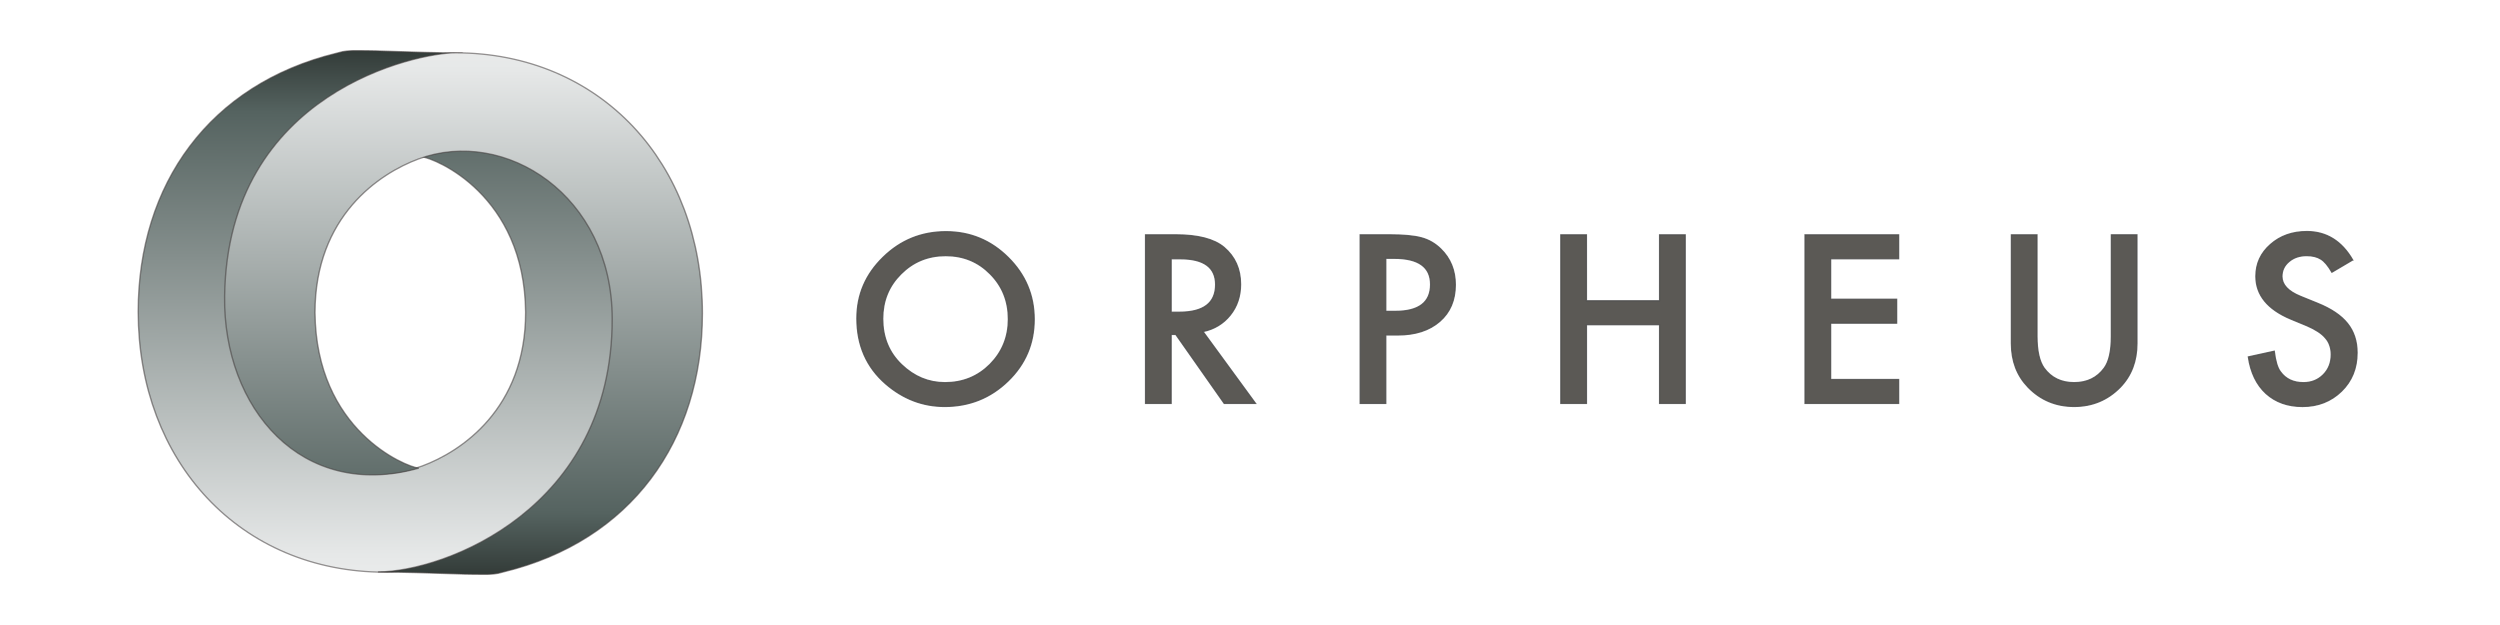
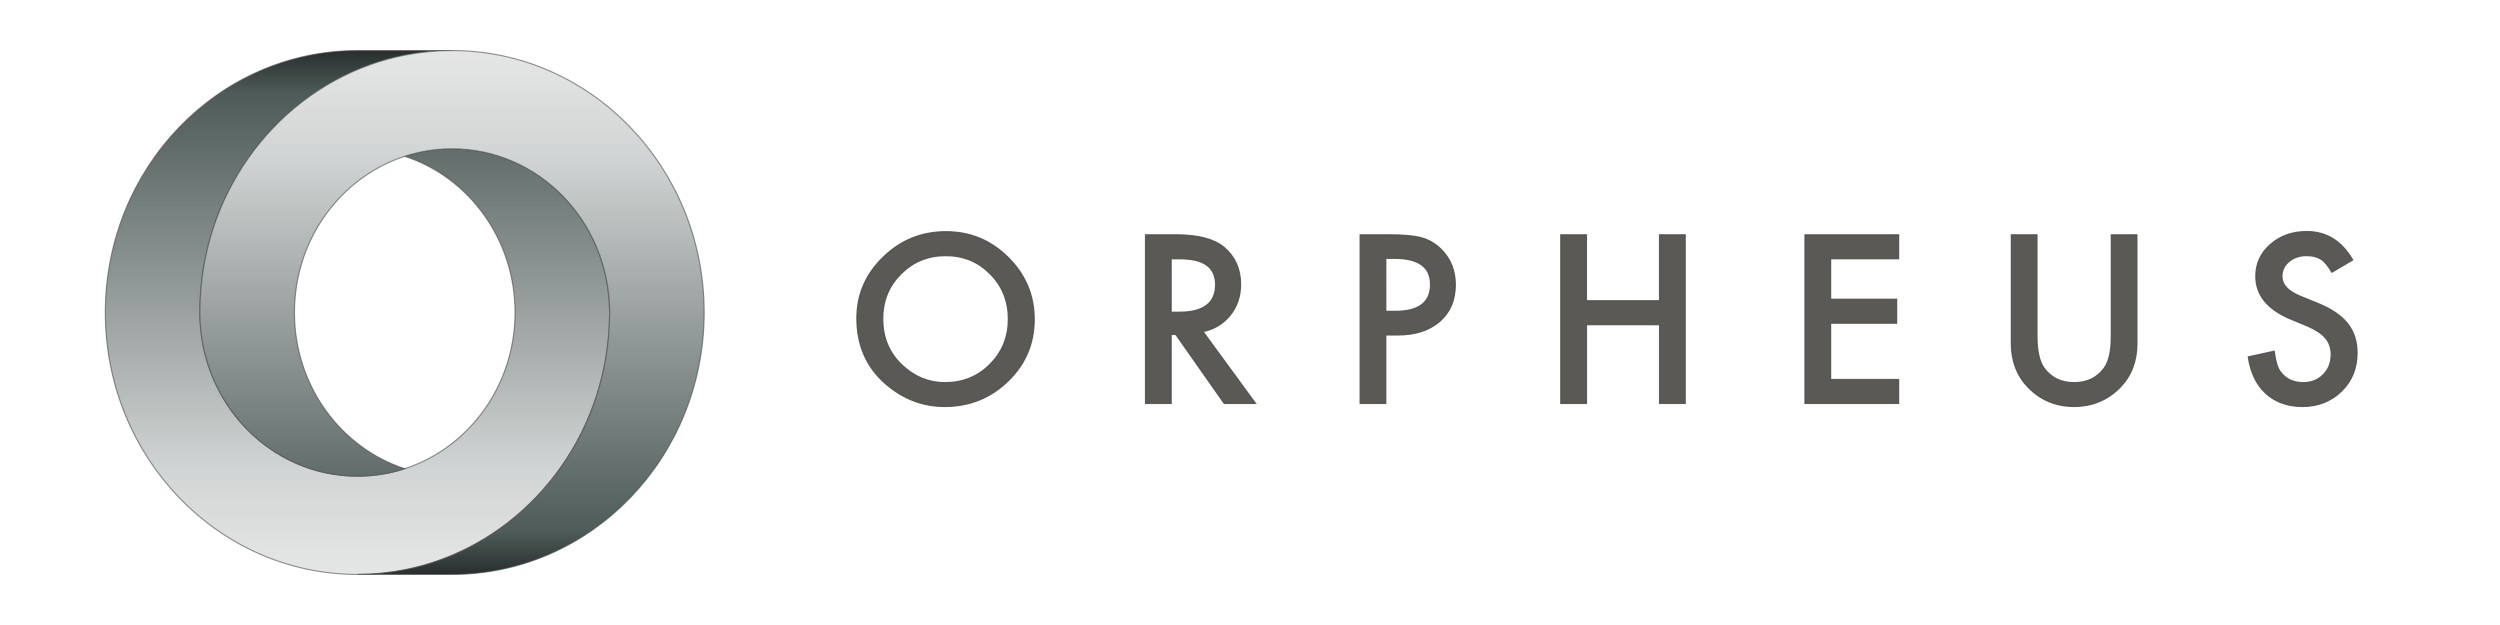
- <svg xmlns="http://www.w3.org/2000/svg" xmlns:xlink="http://www.w3.org/1999/xlink" width="200" height="50">
+ <svg xmlns="http://www.w3.org/2000/svg" xmlns:xlink="http://www.w3.org/1999/xlink" width="200" height="50" viewBox="0 0 200 50" version="2026.01">
  <defs>
-     <linearGradient id="A" x1="81.575" y1="195.583" x2="81.785" y2="-1.725" gradientUnits="userSpaceOnUse">
-       <stop offset="0" stop-color="#fdfdfd" />
-       <stop offset=".207" stop-color="#e6e8e8" />
-       <stop offset=".896" stop-color="#556360" />
-       <stop stop-color="#303835" offset="1" />
+     <linearGradient xlink:href="#d" id="e" x1="30" x2="30" y1="52" y2="8" gradientTransform="matrix(1.01457 0 0 .99784 3.563 -5.283)" gradientUnits="userSpaceOnUse" />
+     <linearGradient id="d" gradientUnits="userSpaceOnUse" spreadMethod="pad">
+       <stop offset="0" style="stop-color:#e8e8e8;stop-opacity:1" />
+       <stop offset=".21" style="stop-color:#d2d5d5;stop-opacity:1" />
+       <stop offset=".9" style="stop-color:#4e5b58;stop-opacity:1" />
+       <stop offset="1" style="stop-color:#1c2120;stop-opacity:1" />
    </linearGradient>
+     <linearGradient xlink:href="#d" id="f" x1="30" x2="30" y1="52" y2="8" gradientTransform="matrix(-1.01457 0 0 -.99784 64.437 54.588)" gradientUnits="userSpaceOnUse" />
  </defs>
-   <path d="M68.552 25.467q0-2.845 2.101-4.888 2.092-2.043 5.024-2.043 2.902 0 4.976 2.059 2.082 2.062 2.082 4.95 0 2.91-2.092 4.936-2.101 2.035-5.07 2.035-2.628 0-4.72-1.807-2.302-2.002-2.302-5.241zm2.065.029q0 2.235 1.511 3.677 1.504 1.442 3.472 1.442 2.135 0 3.603-1.466 1.468-1.487 1.468-3.619 0-2.156-1.451-3.614-1.441-1.466-3.566-1.466-2.118 0-3.579 1.466-1.458 1.449-1.458 3.58zm25.623 1.028l4.202 5.748H97.937L94.061 26.753h-.37v5.52H91.643v-13.486h2.401q2.689 0 3.883 1.004 1.318 1.12 1.318 2.953 0 1.432-.825 2.463-.827 1.031-2.181 1.319zm-2.548-1.545h.653q2.906 0 2.906-2.211 0-2.067-2.829-2.067h-.73zm17.17 1.817v5.479h-2.048v-13.488h2.321q1.705 0 2.575.238.878.235 1.547.889 1.168 1.137 1.168 2.867 0 1.85-1.248 2.932-1.25 1.084-3.366 1.084zm0-1.886h.764q2.822 0 2.822-2.156 0-2.091-2.909-2.091h-.677zm16.053-.846h5.851v-5.277h2.05v13.486H132.767v-6.296h-5.851v6.296h-2.05v-13.486h2.048zm24.975-3.364h-5.44v3.242h5.281v1.913h-5.281v4.506h5.44v1.913h-7.488v-13.486h7.488zm11.069-1.913v8.122q0 1.74.571 2.542.854 1.163 2.399 1.163 1.557 0 2.408-1.163.573-.776.573-2.54v-8.125h2.046v8.68q0 2.131-1.335 3.511-1.504 1.538-3.692 1.538-2.188 0-3.68-1.538-1.337-1.379-1.337-3.508v-8.682zm25.255 2.009l-1.661.98q-.467-.805-.887-1.05-.44-.279-1.136-.279-.851 0-1.414.481-.561.471-.561 1.187 0 .988 1.475 1.591l1.354.55q1.654.663 2.418 1.624.764.952.764 2.341 0 1.86-1.248 3.076-1.257 1.221-3.119 1.221-1.768 0-2.918-1.038-1.134-1.041-1.414-2.927l2.072-.454q.143 1.187.493 1.641.633.875 1.845.875.957 0 1.591-.639.633-.637.633-1.615 0-.394-.114-.716-.106-.332-.343-.601-.23-.281-.597-.517-.37-.245-.88-.464l-1.308-.541q-2.788-1.17-2.788-3.424 0-1.519 1.17-2.542 1.168-1.031 2.909-1.031 2.345 0 3.666 2.271z" stroke-opacity=".84" fill="#5b5955" stroke="#4d4d4d" stroke-width=".103" />
-   <g transform="matrix(.282978 0 0 .260501 6.663342 4.094816)" stroke-width=".406">
-     <path d="M95.705 32.442C128.883 22.316 151.03 50.89 150.603 85.23 149.818 148.273 95.728 160 85.364 160c-40.892 0-69.836-33.796-69.836-80.036 0-39.185 20.232-69.824 56.049-79.333l1.715-.481c.543-.138 1.784-.283 2.642-.298l.872-.011c8.916-.036 13.335.533 30.447.74C88.58.649 41.03 19.764 41.03 78.251c0 38.141 30.413 58.96 54.792 49.138 10.914-4.397 29.232-17.484 29.232-47.171-.287-36.194-25.564-47.292-29.349-47.776z" fill="url(#A)" id="B" fill-rule="evenodd" stroke="#423d3d" stroke-width=".406" stroke-dasharray="none" stroke-opacity=".55" />
-     <use xlink:href="#B" transform="rotate(180 95.27808 80.25)" fill="#3f3a3a" stroke="#3f3a3a" />
+   <path fill="#5b5955" stroke="#4d4d4d" stroke-opacity=".84" stroke-width=".103" d="M68.552 25.467q0-2.845 2.1-4.888 2.092-2.042 5.025-2.042 2.902 0 4.976 2.059 2.082 2.062 2.082 4.95 0 2.91-2.091 4.936-2.102 2.035-5.07 2.035-2.629 0-4.72-1.807-2.302-2.001-2.302-5.24zm2.065.029q0 2.235 1.51 3.676 1.505 1.442 3.473 1.442 2.135 0 3.603-1.466 1.467-1.487 1.467-3.619 0-2.155-1.45-3.614-1.442-1.466-3.567-1.466-2.118 0-3.578 1.466-1.458 1.45-1.458 3.58zm25.622 1.028 4.203 5.748h-2.505l-3.876-5.52h-.37v5.52h-2.048V18.787h2.4q2.69 0 3.884 1.004 1.318 1.12 1.318 2.953 0 1.433-.825 2.463-.827 1.031-2.18 1.32zm-2.548-1.545h.653q2.906 0 2.906-2.21 0-2.067-2.83-2.067h-.73zm17.17 1.817v5.479h-2.049V18.787h2.322q1.704 0 2.575.237.877.236 1.547.89 1.168 1.136 1.168 2.866 0 1.85-1.248 2.932-1.25 1.084-3.365 1.084zm0-1.887h.763q2.822 0 2.822-2.155 0-2.09-2.909-2.09h-.677zm16.052-.845h5.851v-5.277h2.05v13.485h-2.047v-6.296h-5.852v6.296h-2.05V18.787h2.048zm24.975-3.365h-5.44v3.242h5.28v1.913h-5.28v4.506h5.44v1.912h-7.489V18.787h7.489zm11.069-1.912v8.122q0 1.74.57 2.542.854 1.163 2.4 1.163 1.556 0 2.407-1.163.573-.776.573-2.54v-8.124h2.046v8.68q0 2.13-1.335 3.51-1.504 1.538-3.692 1.538t-3.68-1.538q-1.337-1.38-1.337-3.508v-8.682zm25.255 2.009-1.661.98q-.467-.805-.887-1.05-.44-.279-1.137-.279-.851 0-1.414.48-.561.472-.561 1.188 0 .987 1.475 1.59l1.354.55q1.654.664 2.418 1.625.764.952.764 2.34 0 1.86-1.248 3.077-1.257 1.22-3.12 1.22-1.767 0-2.918-1.038-1.134-1.04-1.414-2.927l2.072-.454q.143 1.187.493 1.642.634.874 1.845.874.958 0 1.591-.639.634-.637.634-1.615 0-.394-.114-.716-.106-.332-.343-.6-.23-.282-.597-.517-.37-.245-.88-.464l-1.309-.54q-2.788-1.171-2.788-3.425 0-1.519 1.17-2.542 1.169-1.031 2.91-1.031 2.345 0 3.665 2.27z" />
+   <g stroke="#4d4d4d" stroke-opacity=".61" stroke-width=".091" style="display:inline">
+     <path fill="url(#e)" d="M30.376 3.698c-10.676 0-19.33 9.382-19.33 20.955s8.654 20.954 19.33 20.954c1.239 0 2.45-.126 3.624-.368a18.983 20.578 0 0 0 2.695-.778c7.521-2.819 12.938-10.53 13.01-19.623v-.37c-.091-7.149-5.464-12.912-12.08-12.912-1.263 0-2.481.21-3.625.6 4.902 1.668 8.457 6.632 8.457 12.497 0 5.864-3.555 10.828-8.457 12.497-1.144.389-2.362.6-3.624.6-6.617 0-11.99-5.764-12.081-12.912v-.37c.072-9.094 5.489-16.805 13.01-19.624A18.983 20.578 0 0 1 34 4.066a18 18 0 0 1 3.624-.368Zm0 0" transform="matrix(1.04348 0 0 1 -3.098 .347)" />
+     <path fill="url(#f)" d="M34 4.066a18.983 20.578 0 0 0-2.695.778c-7.521 2.819-12.938 10.53-13.01 19.624v.37c.091 7.148 5.464 12.911 12.08 12.911 1.263 0 2.481-.21 3.625-.599-4.902-1.669-8.457-6.633-8.457-12.497 0-5.865 3.555-10.829 8.457-12.498 1.144-.389 2.362-.6 3.624-.6 6.617 0 11.99 5.764 12.081 12.913v.37c-.072 9.093-5.489 16.804-13.01 19.623A18.983 20.578 0 0 1 34 45.24a18 18 0 0 1-3.624.368h7.248c10.676 0 19.33-9.382 19.33-20.954S48.3 3.698 37.625 3.698c-1.239 0-2.45.126-3.624.368" transform="matrix(1.04348 0 0 1 -3.098 .347)" />
  </g>
</svg>
